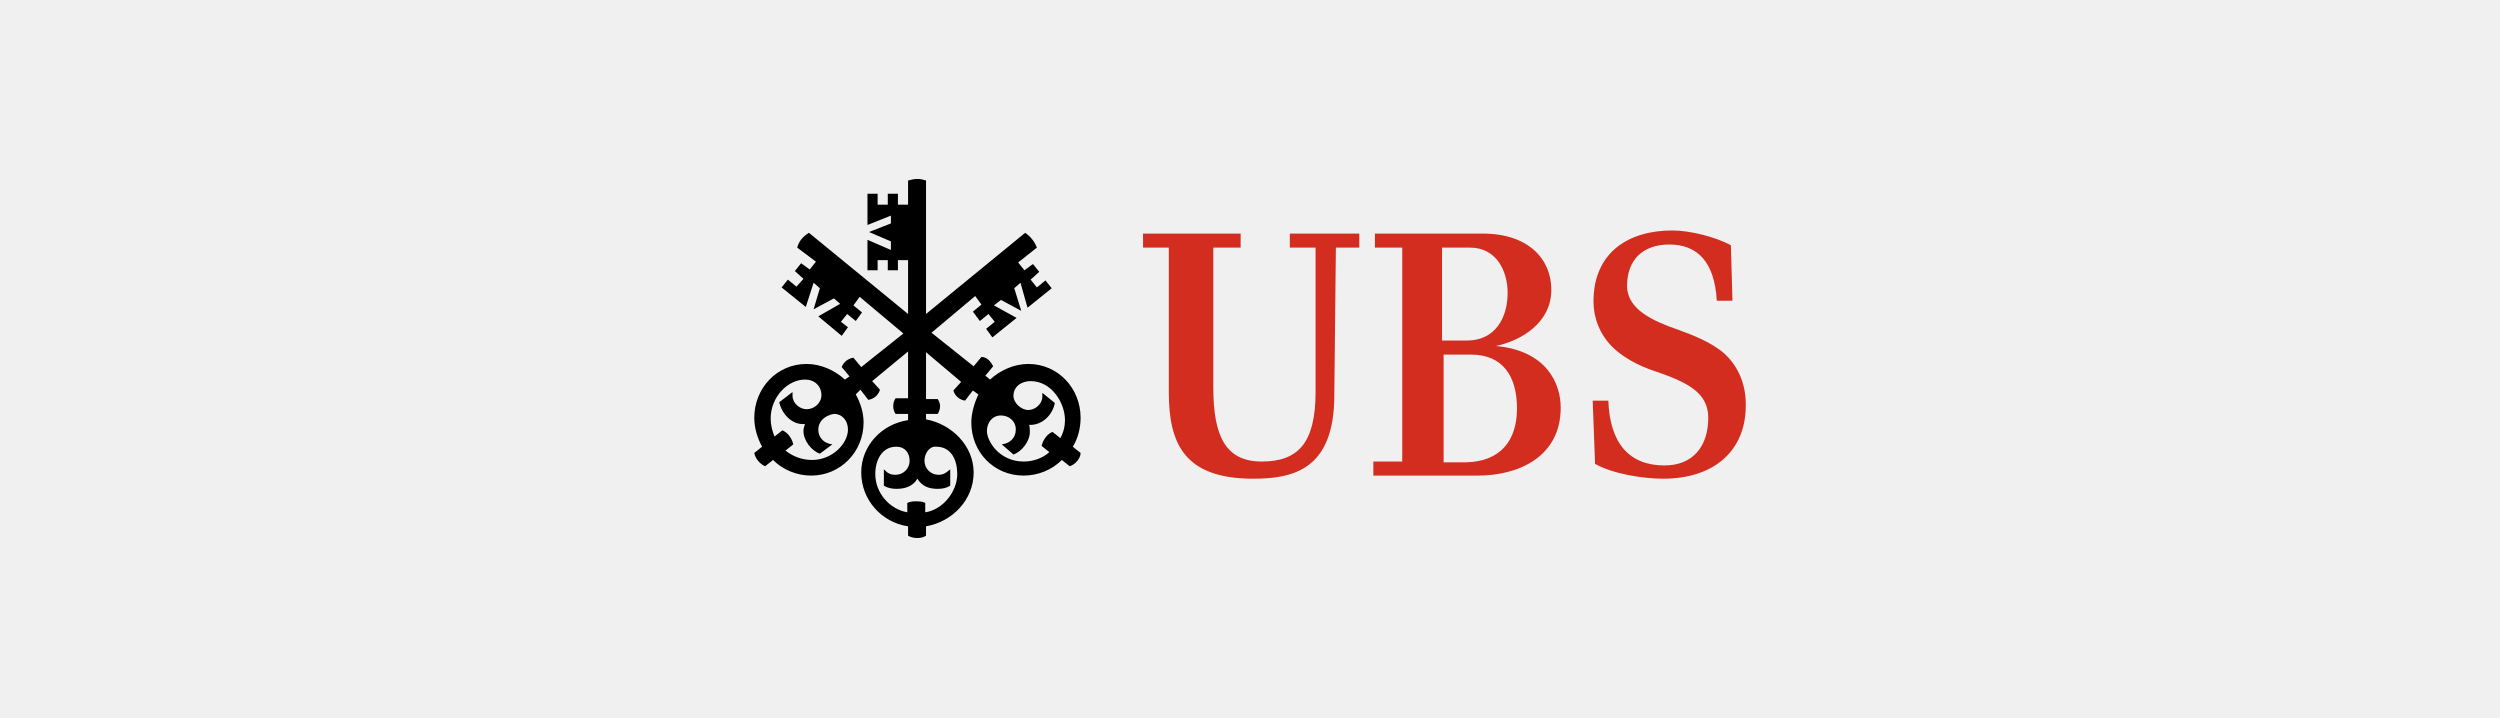
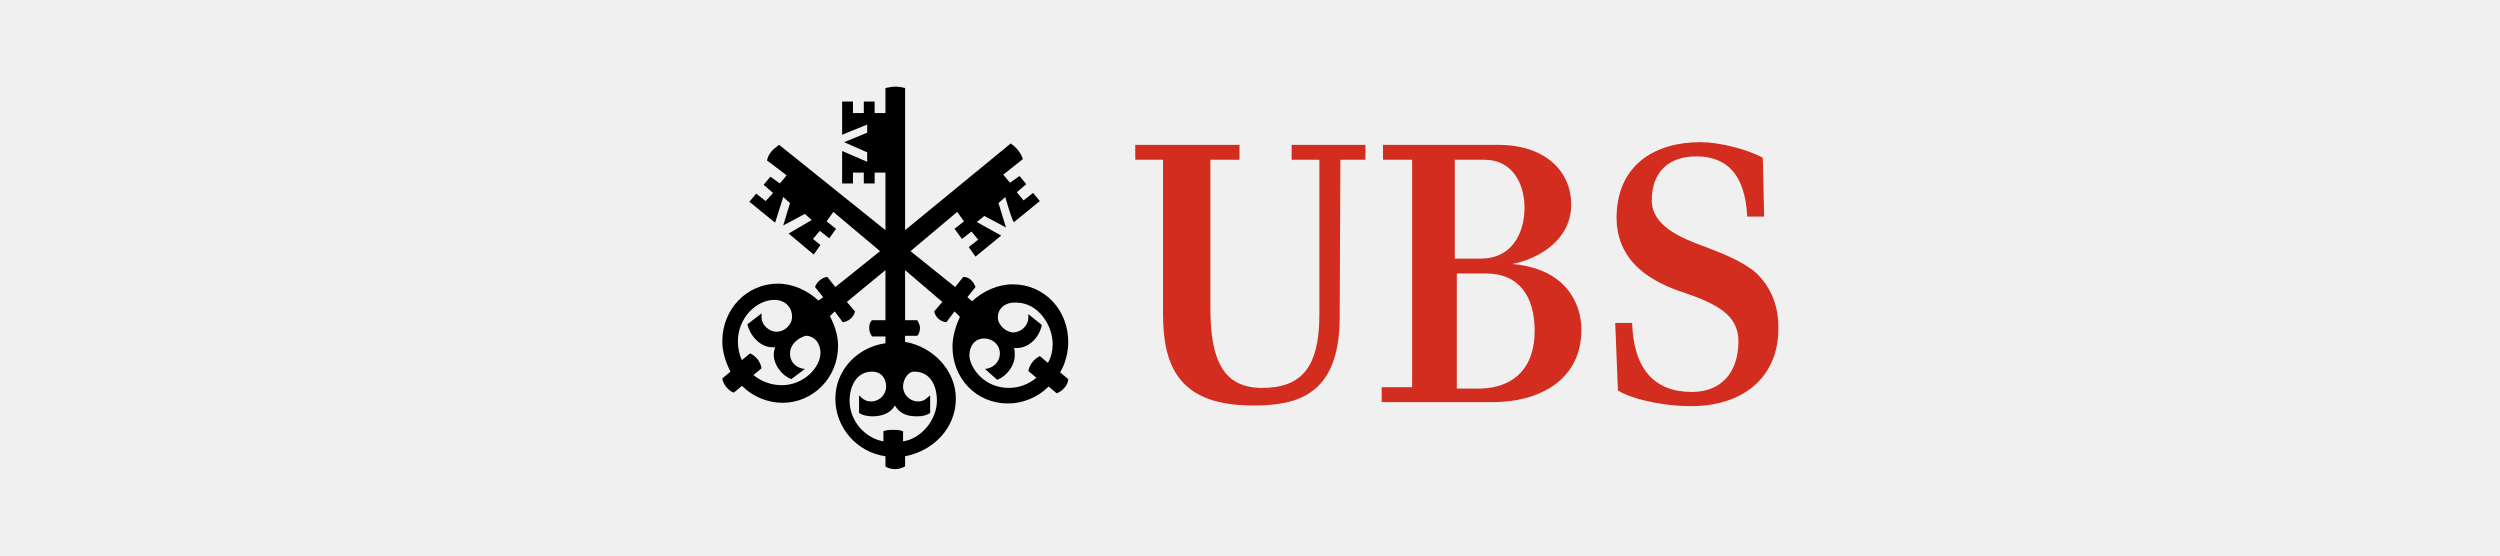
- <svg xmlns="http://www.w3.org/2000/svg" version="1.1" id="Layer_1" x="0px" y="0px" viewBox="0 0 320.24 91.85" style="enable-background:new 0 0 320.24 91.85;" xml:space="preserve">
+ <svg xmlns="http://www.w3.org/2000/svg" version="1.1" id="Layer_1" x="0px" y="0px" viewBox="0 0 369.3 82" style="enable-background:new 0 0 369.3 82;" xml:space="preserve">
  <style type="text/css">
-         .st0{fill:#67BDAB;}
-         .st1{fill:none;}
-         .st2{fill:#D22F7D;}
-         .st3{fill:#98297D;}
-         .st4{fill:#91A5D1;}
-         .st5{fill:#E59535;}
-         .st6{fill:#E6A0AA;}
-         .st7{fill:#1D1D1B;}
-         .st8{fill:#3377A6;}
-         .st9{fill:#5AA7DB;}
-         .st101{fill:#D22D1F;}
+         .stubs0{fill:#00FECF;}
+         .stubs1{fill:#FFFFFF;}
+         .stubs2{fill:#333333;enable-background:new    ;}
+         .stubs3{fill:#D22F7D;}
+         .stubs4{fill:#98297D;}
+         .stubs5{fill:#91A5D1;}
+         .stubs6{fill:#E59535;}
+         .stubs7{fill:#E6A0AA;}
+         .stubs8{fill:#67BDAB;}
+         .stubs9{fill:#D22D1F;}
    </style>
  <g>
-     <path class="st101" d="M170.92,50.62c0,9.5-5.2,10.7-10.4,10.7c-8.9,0-10.8-4.6-10.8-11.1v-18.5h-3.3v-1.8h12.5v1.8h-3.5v17.9   c0,6.3,1.6,9.5,6.2,9.5c4.6,0,6.9-2.3,6.9-8.9v-18.5h-3.3v-1.8h8.9v1.8h-3L170.92,50.62z M179.62,59.12v-27.4h-3.5v-1.8h13.8   c5.9,0,8.8,3.3,8.8,7.2c0,4.2-3.8,6.5-7.1,7.2c6.5,0.6,8.3,4.8,8.3,7.9c0,6.3-5.4,8.7-10.6,8.7h-13.4v-1.8   C175.92,59.12,179.62,59.12,179.62,59.12z M193.12,37.52c0-2.9-1.5-5.8-4.8-5.8h-3.6v11.9h3.2   C191.52,43.62,193.12,40.72,193.12,37.52z M194.32,52.32c0-4.1-1.8-6.9-5.9-6.9h-3.5v13.8h2.9   C192.12,59.12,194.32,56.52,194.32,52.32z M213.82,31.32c-3.3,0-5.4,1.9-5.4,5.3c0,3,3.3,4.5,6.5,5.6c1.9,0.7,4.3,1.6,6,3.1   c1.8,1.7,2.8,4,2.7,6.9c-0.1,5.4-3.9,9.1-10.6,9.1c-2.5,0-6.4-0.6-8.7-1.9l-0.3-8.1h2c0.2,5.5,2.7,8.3,7.2,8.3   c3.6,0,5.6-2.4,5.6-6.1c0-3.2-2.6-4.5-6.6-5.9c-1.3-0.4-3.9-1.4-5.7-3.2c-1.6-1.6-2.4-3.7-2.4-5.8c0-6.3,4.5-9.1,10.1-9.1   c2.2,0,5.5,0.8,7.5,1.9l0.2,7.1h-2C219.62,33.52,217.42,31.32,213.82,31.32z" />
-     <path d="M130.72,36.22l-0.8,0.7l0.9,2.9l-2.6-1.4l-0.9,0.7l2.9,1.6l-3.1,2.5l-0.8-1.1l1.1-0.9l-0.8-1l-1.1,0.9l-0.9-1.2l1.1-0.9   l-0.8-1.1l-5.6,4.7l5.4,4.3l1-1.2c0.7,0,1.2,0.6,1.5,1.2l-1,1.2l0.6,0.5c1.3-1.2,3.1-2,4.9-2c3.8,0,6.7,3.1,6.7,6.9   c0,1.2-0.3,2.6-1,3.7l1,0.8c0,0.7-0.7,1.5-1.4,1.7l-1-0.8c-1.3,1.3-3.1,2-4.9,2c-3.8,0-6.7-3-6.7-6.8c0-1.2,0.4-2.5,0.9-3.6   l-0.7-0.5l-1,1.3c-0.7-0.1-1.3-0.6-1.5-1.3l1-1.1l-4.5-3.8v6h1.5c0.2,0.3,0.3,0.6,0.3,0.9s-0.1,0.7-0.3,1h-1.5v0.7   c3.3,0.6,6.1,3.4,6.1,6.8c0,3.5-2.7,6.3-6.1,6.9v1.2c-0.3,0.2-0.7,0.3-1.1,0.3s-0.9-0.1-1.2-0.3v-1.2c-3.4-0.5-6-3.4-6-6.9   c0-3.4,2.6-6.2,6-6.7v-0.8h-1.6c-0.2-0.3-0.3-0.6-0.3-1c0-0.4,0.1-0.7,0.3-1h1.6v-6l-4.6,3.8l1,1.1c-0.2,0.7-0.8,1.2-1.5,1.3   l-1-1.3l-0.6,0.6c0.6,1.1,1,2.3,1,3.6c0,3.8-3,6.8-6.7,6.8c-1.8,0-3.6-0.7-4.9-2l-1,0.8c-0.6-0.2-1.3-1-1.4-1.7l1-0.8   c-0.6-1.1-1-2.4-1-3.7c0-3.8,2.9-6.9,6.7-6.9c1.8,0,3.6,0.8,4.9,2l0.6-0.4l-1-1.2c0.2-0.6,0.8-1.1,1.5-1.2l1,1.2l5.4-4.3l-5.6-4.7   l-0.8,1.1l1.1,0.9l-0.8,1.1l-1.1-0.9l-0.8,1l0.9,0.7l-0.8,1.1l-3-2.5l2.8-1.6l-0.8-0.7l-2.6,1.4l0.8-2.7l-0.8-0.7l-1,3.1l-3.1-2.5   l0.8-1l1.1,0.9l0.9-1l-1.1-1l0.8-1l1.1,0.8l0.8-1l-2.4-1.8c0.2-0.8,0.7-1.4,1.5-1.9l12.7,10.4v-6.9h-1.3v1.3h-1.3v-1.3h-1.3v1.3   h-1.3v-3.9l3,1.3v-1.1l-2.8-1.2l2.8-1.1v-1l-3,1.2v-4h1.3v1.4h1.3v-1.4h1.3v1.4h1.3v-3.1c0.4-0.1,0.8-0.2,1.2-0.2s0.8,0.1,1.1,0.2   v17.1l12.7-10.4c0.7,0.5,1.2,1.1,1.5,1.9l-2.4,1.9l0.8,1l1.1-0.8l0.8,1l-1.1,1l0.8,1l1.1-0.9l0.8,1l-3.1,2.5   C131.62,39.42,130.72,36.22,130.72,36.22z M104.82,55.02c0,1.1,0.8,1.8,1.8,1.9l-1.6,1.2c-1.1-0.4-2.1-1.7-2.1-2.9   c0-0.4,0.1-0.6,0.2-0.9h-0.3c-1.5,0-2.7-1.4-3-2.8l1.7-1.3v0.5c0,0.9,0.9,1.7,1.8,1.7c1,0,1.9-0.8,1.9-1.8c0-1.2-0.9-2-2.1-2   c-2.2,0-4.4,2.2-4.4,5c0,0.8,0.2,1.6,0.5,2.3l1-0.8c0.7,0.3,1.2,1,1.4,1.8l-1,0.8c1,0.8,2.2,1.2,3.4,1.2c2.6,0,4.6-2.1,4.6-3.9   c0-1.1-0.7-2-1.8-2C105.62,53.22,104.82,54.02,104.82,55.02z M118.42,59.02c0,1,0.8,1.8,1.8,1.8c0.7,0,1-0.3,1.5-0.7v2.1   c-0.5,0.3-1,0.4-1.6,0.4c-1.1,0-2-0.3-2.6-1.3c-0.6,1-1.6,1.3-2.7,1.3c-0.5,0-1.1-0.1-1.6-0.4v-2.1c0.5,0.5,0.8,0.7,1.5,0.7   c1,0,1.8-0.8,1.8-1.8s-0.6-1.8-1.7-1.8c-1.9,0-2.7,1.8-2.7,3.5c0,2.4,1.8,4.5,4.1,4.9v-1.2c0.4-0.2,0.8-0.2,1.1-0.2   c0.4,0,0.8,0,1.2,0.2v1.2c2.2-0.3,4.1-2.6,4.1-4.9c0-1.7-0.7-3.5-2.7-3.5C119.12,57.12,118.42,58.02,118.42,59.02z M129.82,50.72   c0,0.9,1,1.8,1.9,1.8c0.9,0,1.8-0.8,1.8-1.7v-0.5l1.6,1.3c-0.3,1.6-1.7,2.9-3.3,2.8c0.1,0.3,0.1,0.6,0.1,0.9c0,1.2-1,2.5-2.1,2.9   l-1.5-1.3c1-0.1,1.8-0.8,1.8-1.9s-0.9-1.8-1.9-1.8c-1.1,0-1.8,0.9-1.8,2c0,1.3,1.6,3.9,4.7,3.9c1.2,0,2.4-0.4,3.3-1.2l-1-0.8   c0.2-0.8,0.7-1.5,1.4-1.8l1,0.8c0.4-0.7,0.6-1.5,0.6-2.3c0-2.2-1.7-5-4.4-5C130.82,48.82,129.82,49.52,129.82,50.72z" />
+     <path class="stubs9" d="M197.9,46.8c0,11.7-6.4,13.1-12.8,13.1c-10.9,0-13.3-5.7-13.3-13.6V23.6h-4.1v-2.2h15.4v2.2h-4.3v22   c0,7.7,2,11.7,7.6,11.7c5.7,0,8.5-2.8,8.5-10.9V23.6h-4.1v-2.2h10.9v2.2h-3.7L197.9,46.8z M208.6,57.2V23.6h-4.3v-2.2h17   c7.2,0,10.8,4.1,10.8,8.8c0,5.2-4.7,8-8.7,8.8c8,0.7,10.2,5.9,10.2,9.7c0,7.7-6.6,10.7-13,10.7h-16.5v-2.2   C204.1,57.2,208.6,57.2,208.6,57.2z M225.2,30.7c0-3.6-1.8-7.1-5.9-7.1h-4.4v14.6h3.9C223.2,38.2,225.2,34.6,225.2,30.7z    M226.7,48.9c0-5-2.2-8.5-7.2-8.5h-4.3v17h3.6C224,57.2,226.7,54,226.7,48.9z M250.6,23.1c-4.1,0-6.6,2.3-6.6,6.5   c0,3.7,4.1,5.5,8,6.9c2.3,0.9,5.3,2,7.4,3.8c2.2,2.1,3.4,4.9,3.3,8.5c-0.1,6.6-4.8,11.2-13,11.2c-3.1,0-7.9-0.7-10.7-2.3l-0.4-10   h2.5c0.2,6.8,3.3,10.2,8.8,10.2c4.4,0,6.9-2.9,6.9-7.5c0-3.9-3.2-5.5-8.1-7.2c-1.6-0.5-4.8-1.7-7-3.9c-2-2-2.9-4.5-2.9-7.1   c0-7.7,5.5-11.2,12.4-11.2c2.7,0,6.8,1,9.2,2.3l0.2,8.7h-2.5C257.8,25.8,255.1,23.1,250.6,23.1z" />
+     <path d="M148.5,29.1l-1,0.9l1.1,3.6l-3.2-1.7l-1.1,0.9l3.6,2l-3.8,3.1l-1-1.4l1.4-1.1l-1-1.2l-1.4,1.1l-1.1-1.5l1.4-1.1l-1-1.4   l-6.9,5.8l6.6,5.3l1.2-1.5c0.9,0,1.5,0.7,1.8,1.5l-1.2,1.5l0.7,0.6c1.6-1.5,3.8-2.5,6-2.5c4.7,0,8.2,3.8,8.2,8.5   c0,1.5-0.4,3.2-1.2,4.5l1.2,1c0,0.9-0.9,1.8-1.7,2.1l-1.2-1c-1.6,1.6-3.8,2.5-6,2.5c-4.7,0-8.2-3.7-8.2-8.4c0-1.5,0.5-3.1,1.1-4.4   L141,46l-1.2,1.6c-0.9-0.1-1.6-0.7-1.8-1.6l1.2-1.4l-5.5-4.7v7.4h1.8c0.2,0.4,0.4,0.7,0.4,1.1c0,0.4-0.1,0.9-0.4,1.2h-1.8v0.9   c4.1,0.7,7.5,4.2,7.5,8.4c0,4.3-3.3,7.7-7.5,8.5v1.5c-0.4,0.2-0.9,0.4-1.4,0.4s-1.1-0.1-1.5-0.4v-1.5c-4.2-0.6-7.4-4.2-7.4-8.5   c0-4.2,3.2-7.6,7.4-8.2v-1h-2c-0.2-0.4-0.4-0.7-0.4-1.2c0-0.5,0.1-0.9,0.4-1.2h2v-7.4l-5.7,4.7l1.2,1.4c-0.2,0.9-1,1.5-1.8,1.6   l-1.2-1.6l-0.7,0.7c0.7,1.4,1.2,2.8,1.2,4.4c0,4.7-3.7,8.4-8.2,8.4c-2.2,0-4.4-0.9-6-2.5l-1.2,1c-0.7-0.2-1.6-1.2-1.7-2.1l1.2-1   c-0.7-1.4-1.2-2.9-1.2-4.5c0-4.7,3.6-8.5,8.2-8.5c2.2,0,4.4,1,6,2.5l0.7-0.5l-1.2-1.5c0.2-0.7,1-1.4,1.8-1.5l1.2,1.5l6.6-5.3   l-6.9-5.8l-1,1.4l1.4,1.1l-1,1.4l-1.4-1.1l-1,1.2l1.1,0.9l-1,1.4l-3.7-3.1l3.4-2l-1-0.9l-3.2,1.7l1-3.3l-1-0.9l-1.2,3.8l-3.8-3.1   l1-1.2l1.4,1.1l1.1-1.2l-1.4-1.2l1-1.2l1.4,1l1-1.2l-2.9-2.2c0.2-1,0.9-1.7,1.8-2.3L130.8,34v-8.5h-1.6v1.6h-1.6v-1.6h-1.6v1.6   h-1.6v-4.8l3.7,1.6v-1.4l-3.4-1.5l3.4-1.4v-1.2l-3.7,1.5v-4.9h1.6v1.7h1.6v-1.7h1.6v1.7h1.6V13c0.5-0.1,1-0.2,1.5-0.2   s1,0.1,1.4,0.2v21l15.6-12.8c0.9,0.6,1.5,1.4,1.8,2.3l-2.9,2.3l1,1.2l1.4-1l1,1.2l-1.4,1.2l1,1.2l1.4-1.1l1,1.2l-3.8,3.1   C149.6,33,148.5,29.1,148.5,29.1z M116.7,52.2c0,1.4,1,2.2,2.2,2.3l-2,1.5c-1.4-0.5-2.6-2.1-2.6-3.6c0-0.5,0.1-0.7,0.2-1.1h-0.4   c-1.8,0-3.3-1.7-3.7-3.4l2.1-1.6v0.6c0,1.1,1.1,2.1,2.2,2.1c1.2,0,2.3-1,2.3-2.2c0-1.5-1.1-2.5-2.6-2.5c-2.7,0-5.4,2.7-5.4,6.1   c0,1,0.2,2,0.6,2.8l1.2-1c0.9,0.4,1.5,1.2,1.7,2.2l-1.2,1c1.2,1,2.7,1.5,4.2,1.5c3.2,0,5.7-2.6,5.7-4.8c0-1.4-0.9-2.5-2.2-2.5   C117.7,50,116.7,51,116.7,52.2z M133.4,57.1c0,1.2,1,2.2,2.2,2.2c0.9,0,1.2-0.4,1.8-0.9V61c-0.6,0.4-1.2,0.5-2,0.5   c-1.4,0-2.5-0.4-3.2-1.6c-0.7,1.2-2,1.6-3.3,1.6c-0.6,0-1.4-0.1-2-0.5v-2.6c0.6,0.6,1,0.9,1.8,0.9c1.2,0,2.2-1,2.2-2.2   s-0.7-2.2-2.1-2.2c-2.3,0-3.3,2.2-3.3,4.3c0,2.9,2.2,5.5,5,6v-1.5c0.5-0.2,1-0.2,1.4-0.2c0.5,0,1,0,1.5,0.2v1.5c2.7-0.4,5-3.2,5-6   c0-2.1-0.9-4.3-3.3-4.3C134.3,54.8,133.4,55.9,133.4,57.1z M147.4,46.9c0,1.1,1.2,2.2,2.3,2.2c1.1,0,2.2-1,2.2-2.1v-0.6l2,1.6   c-0.4,2-2.1,3.6-4.1,3.4c0.1,0.4,0.1,0.7,0.1,1.1c0,1.5-1.2,3.1-2.6,3.6l-1.8-1.6c1.2-0.1,2.2-1,2.2-2.3s-1.1-2.2-2.3-2.2   c-1.4,0-2.2,1.1-2.2,2.5c0,1.6,2,4.8,5.8,4.8c1.5,0,2.9-0.5,4.1-1.5l-1.2-1c0.2-1,0.9-1.8,1.7-2.2l1.2,1c0.5-0.9,0.7-1.8,0.7-2.8   c0-2.7-2.1-6.1-5.4-6.1C148.7,44.6,147.4,45.4,147.4,46.9z" />
  </g>
</svg>
